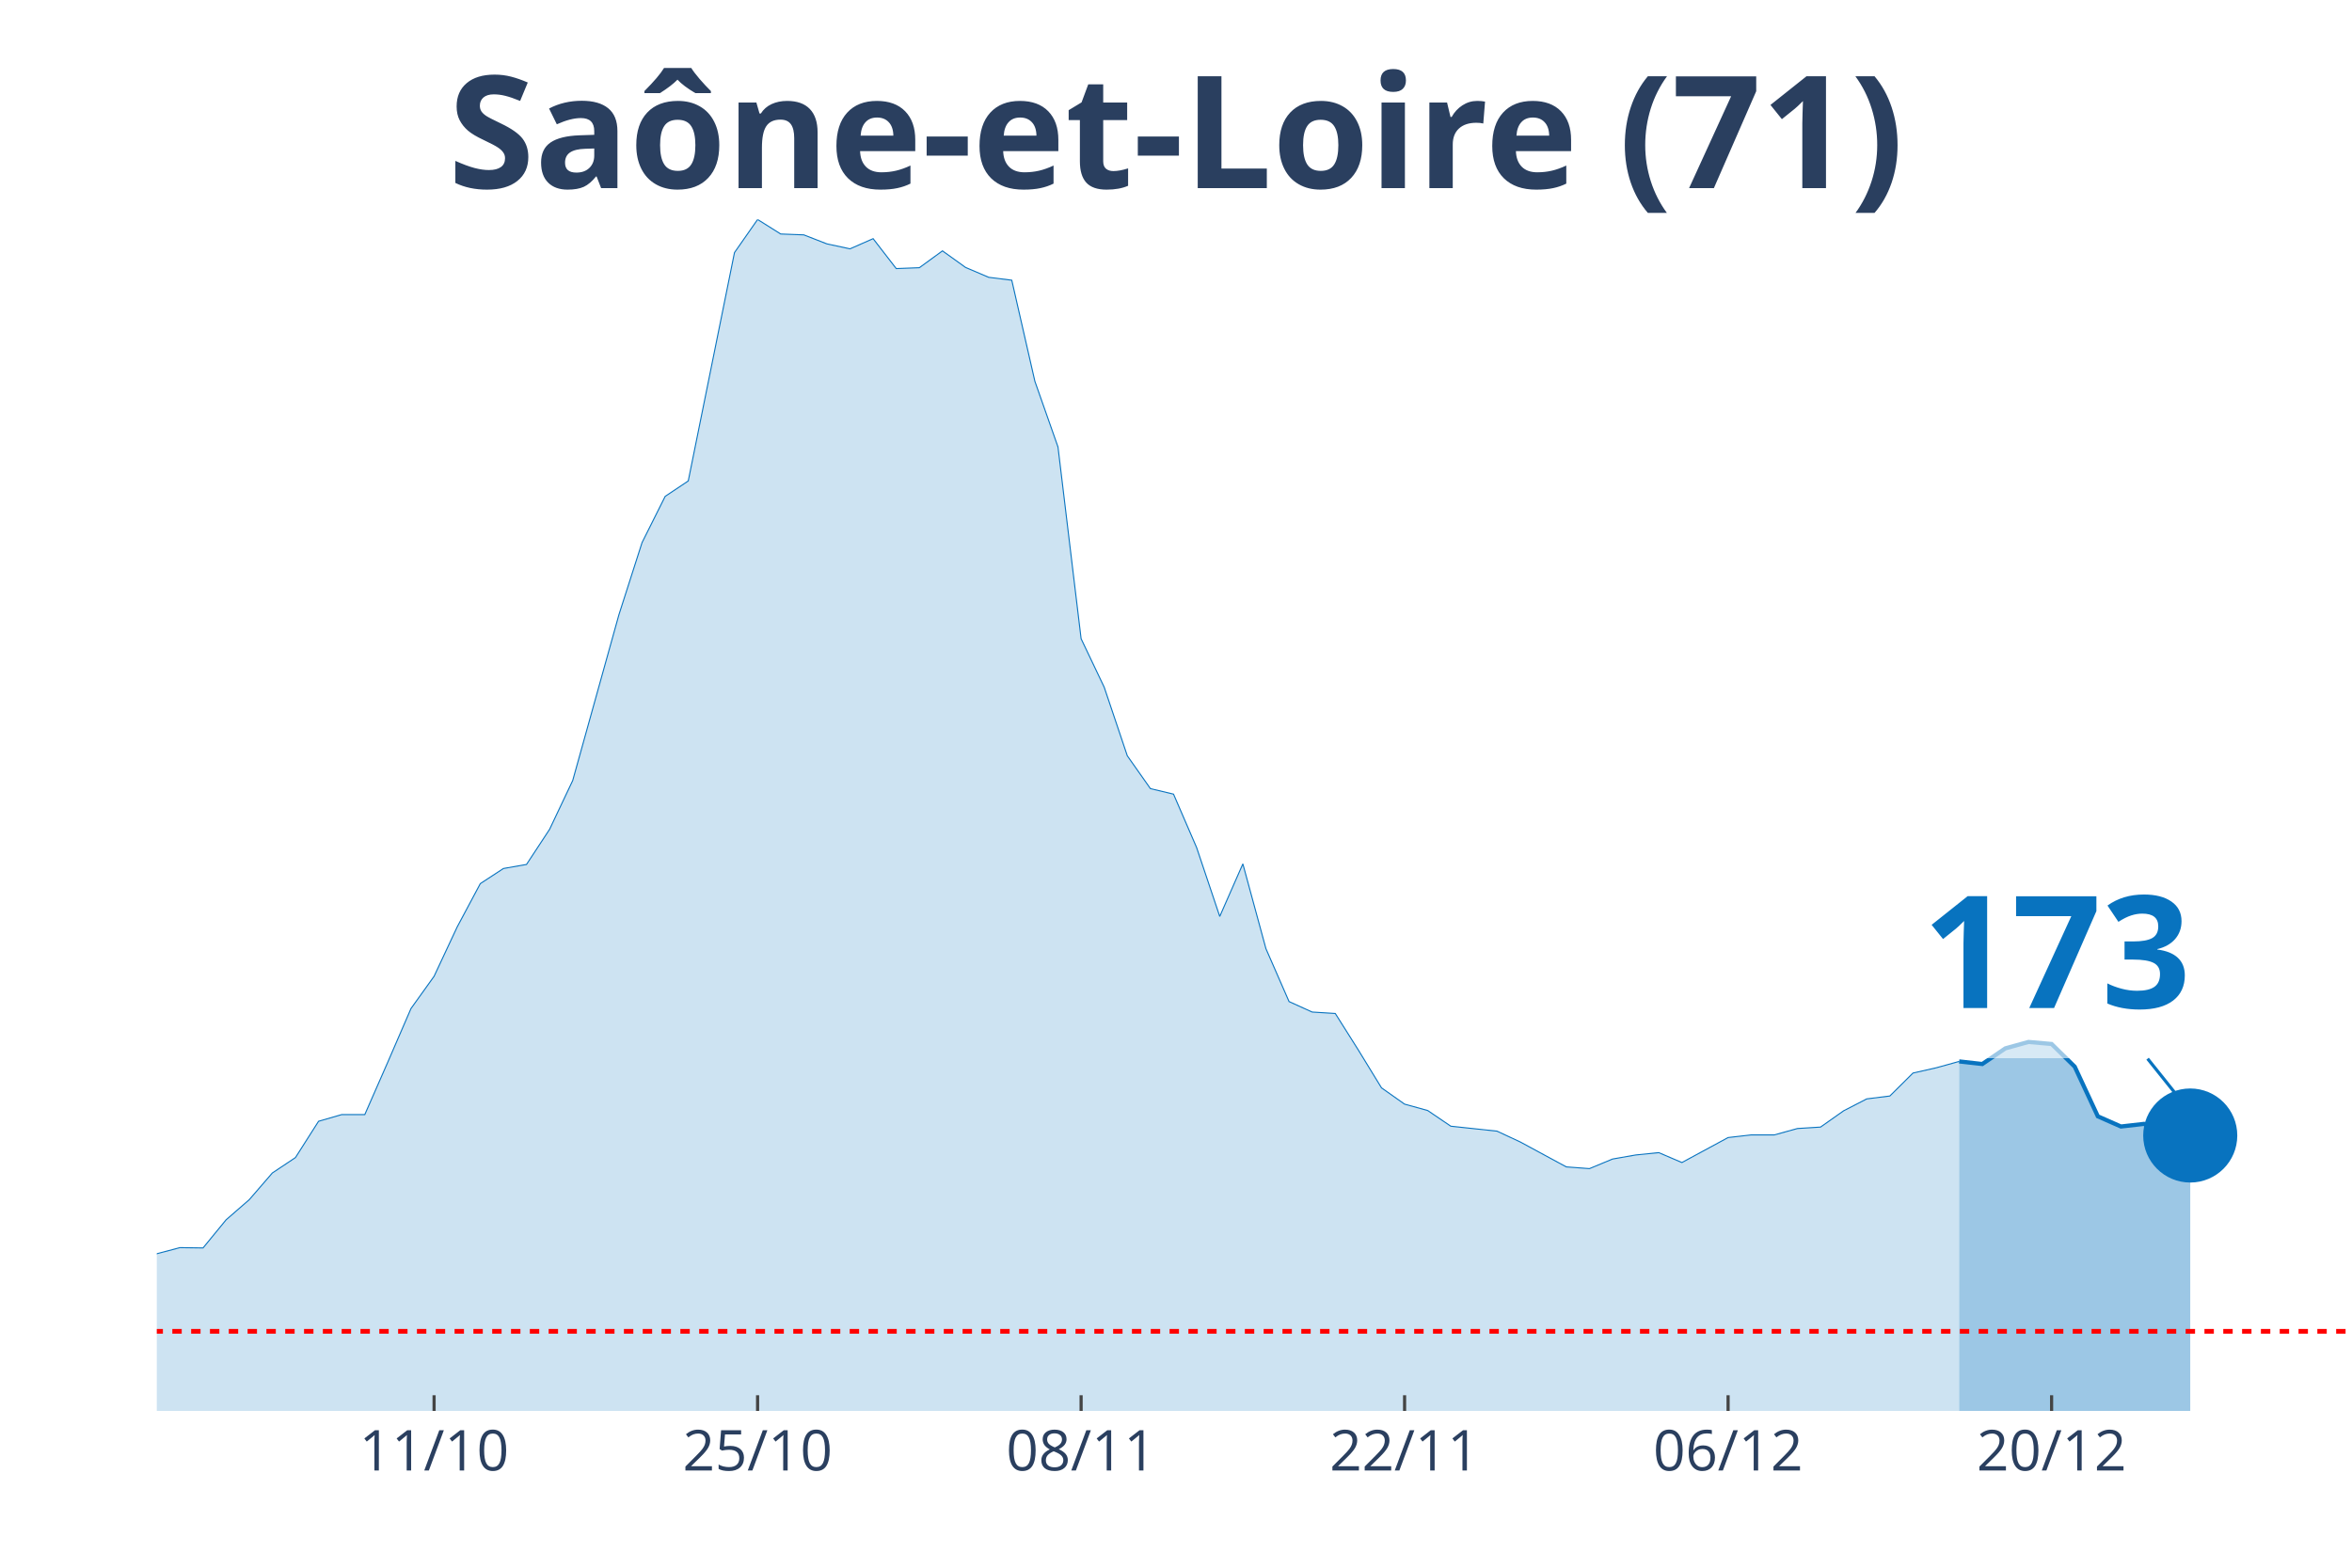
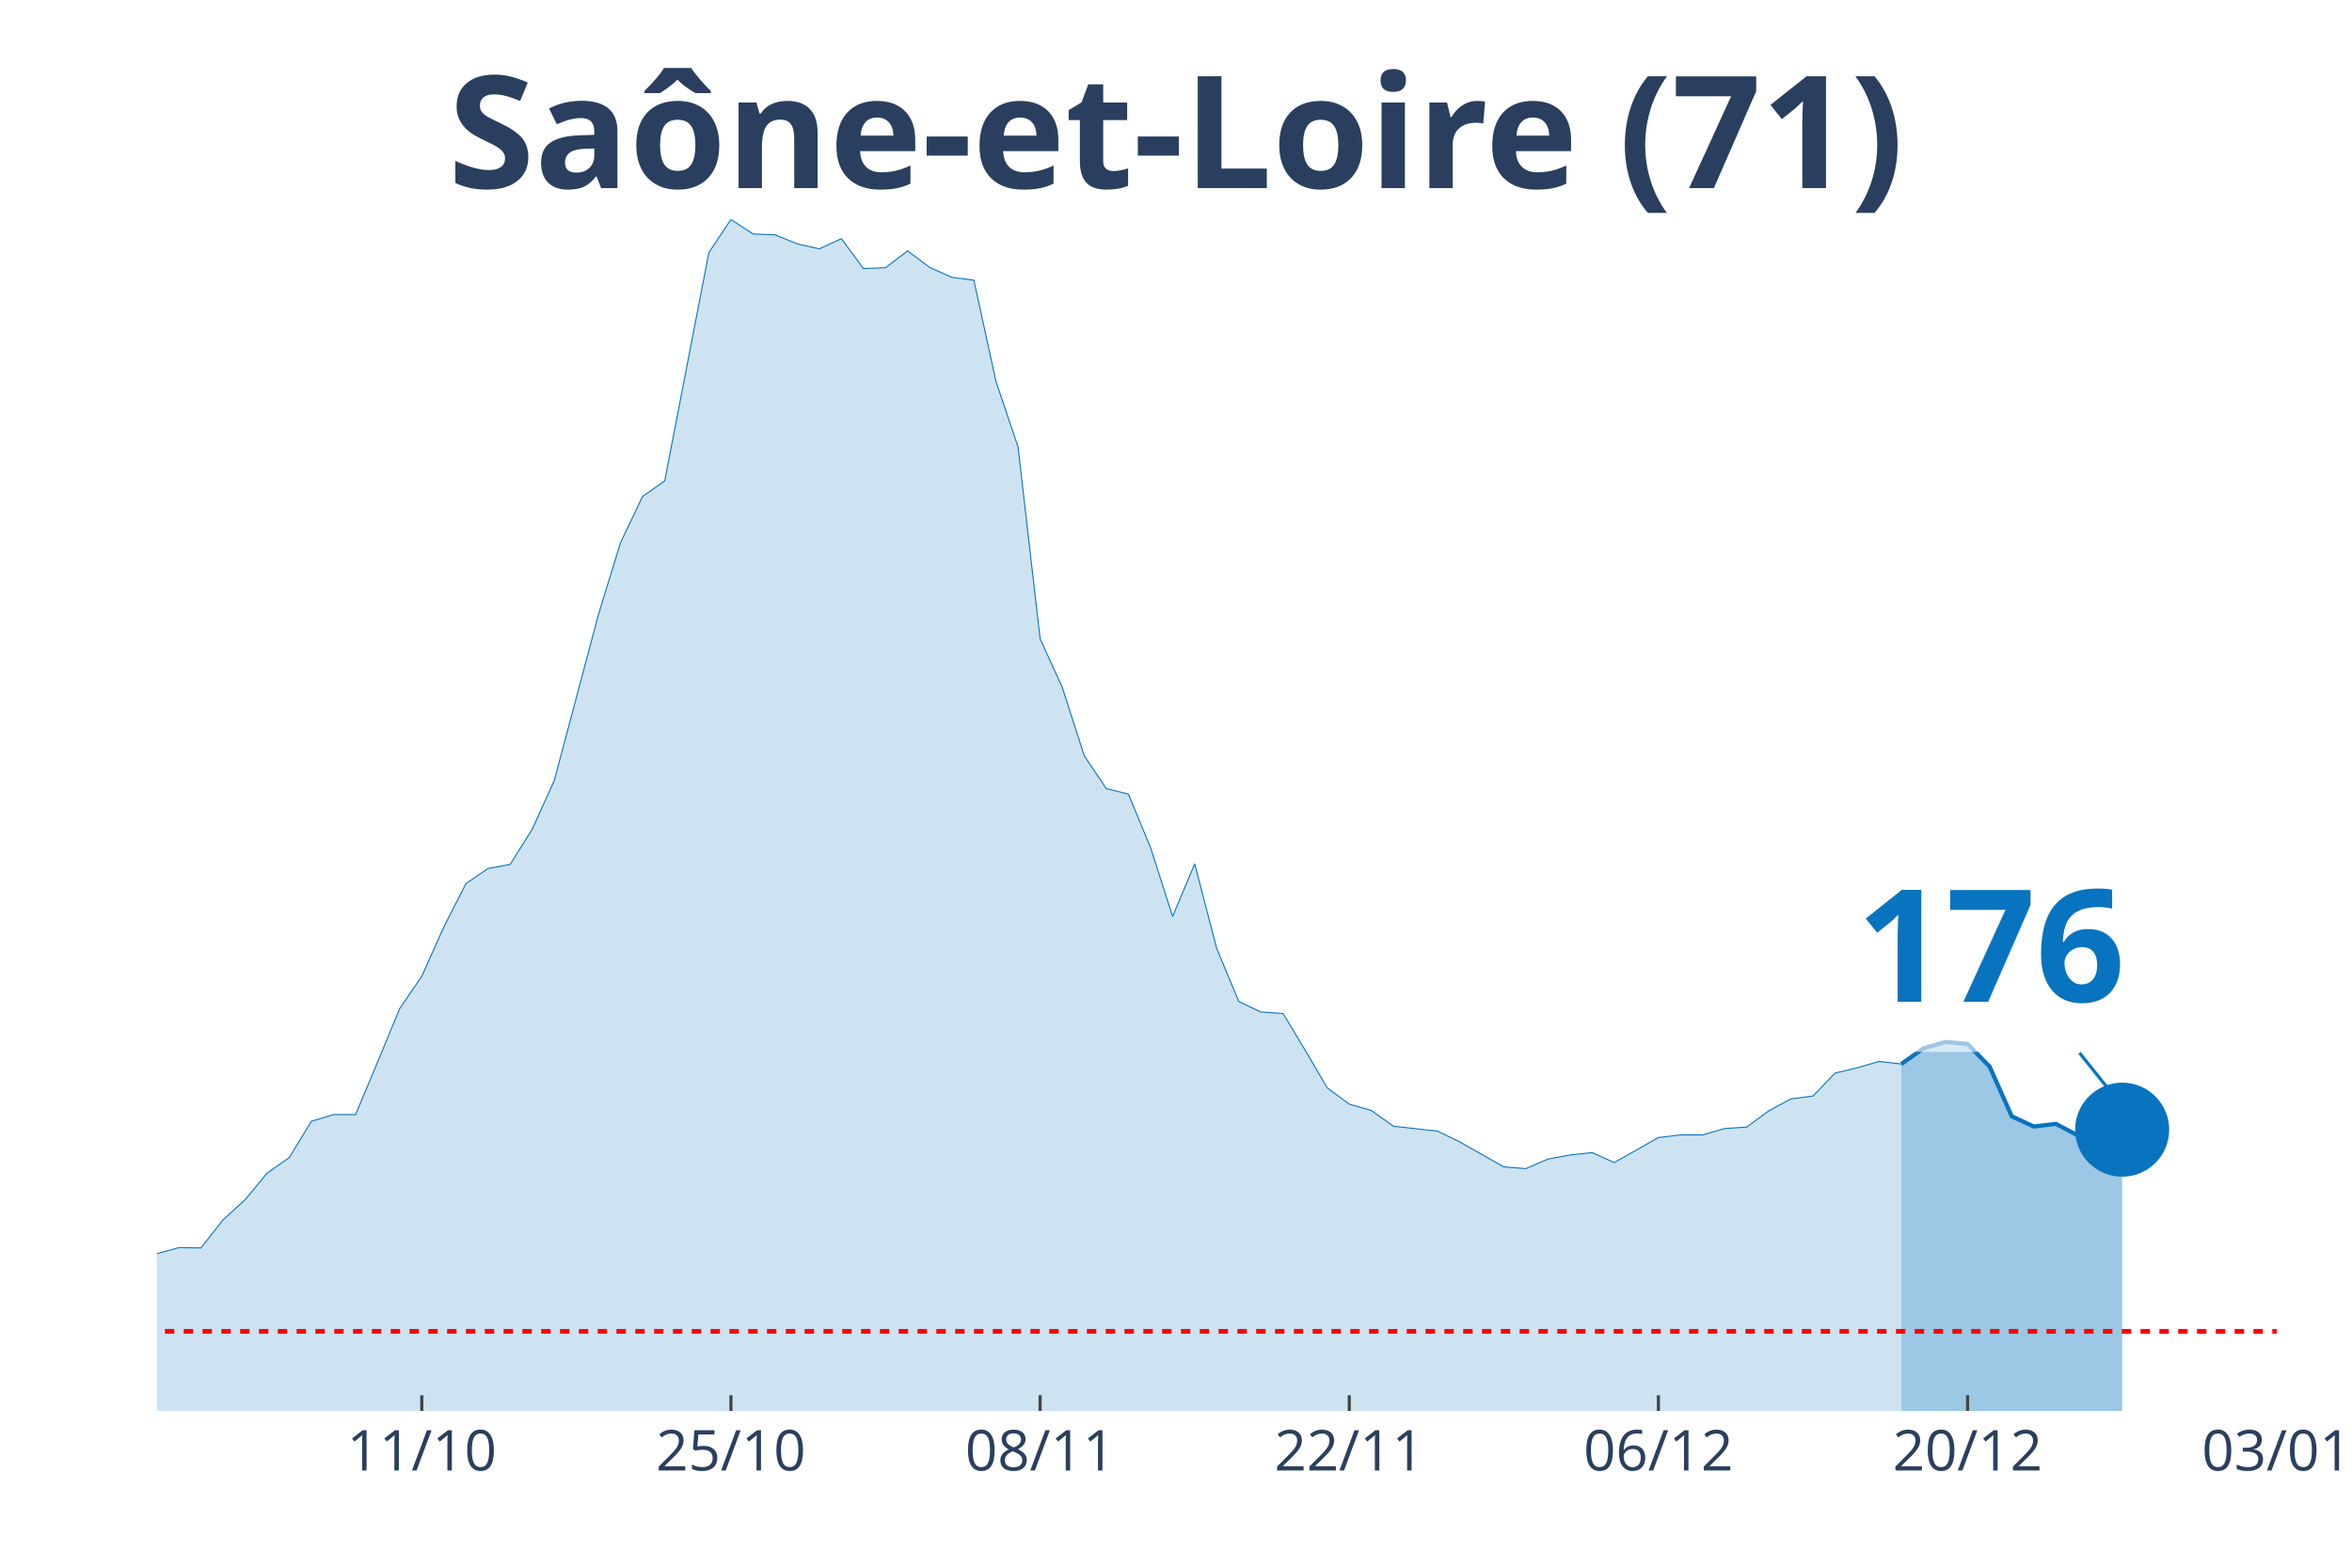
<svg xmlns="http://www.w3.org/2000/svg" class="main-svg" width="1125" height="750" style="" viewBox="0 0 750 500">
  <rect x="0" y="0" width="750" height="500" style="fill: rgb(0, 0, 0); fill-opacity: 0;" />
-   <defs id="defs-82b2ec">
+   <defs id="defs-b58a10">
    <g class="clips">
-       <clipPath id="clip82b2ecxyplot" class="plotclip">
-         <rect width="700" height="380" />
+       <clipPath id="clipb58a10xyplot" class="plotclip">
+         <rect width="676" height="380" />
      </clipPath>
-       <clipPath class="axesclip" id="clip82b2ecx">
-         <rect x="50" y="0" width="700" height="500" />
+       <clipPath class="axesclip" id="clipb58a10x">
+         <rect x="50" y="0" width="676" height="500" />
      </clipPath>
-       <clipPath class="axesclip" id="clip82b2ecy">
+       <clipPath class="axesclip" id="clipb58a10y">
        <rect x="0" y="70" width="750" height="380" />
      </clipPath>
-       <clipPath class="axesclip" id="clip82b2ecxy">
-         <rect x="50" y="70" width="700" height="380" />
+       <clipPath class="axesclip" id="clipb58a10xy">
+         <rect x="50" y="70" width="676" height="380" />
      </clipPath>
    </g>
    <g class="gradients" />
  </defs>
  <g class="bglayer">
-     <rect class="bg" x="50" y="70" width="700" height="380" style="fill: rgb(0, 0, 0); fill-opacity: 0; stroke-width: 0;" />
+     <rect class="bg" x="50" y="70" width="676" height="380" style="fill: rgb(0, 0, 0); fill-opacity: 0; stroke-width: 0;" />
  </g>
  <g class="layer-below">
    <g class="imagelayer" />
    <g class="shapelayer" />
  </g>
  <g class="cartesianlayer">
    <g class="subplot xy">
      <g class="layer-subplot">
        <g class="shapelayer" />
        <g class="imagelayer" />
      </g>
      <g class="gridlayer">
        <g class="x">
-           <path class="xgrid crisp" transform="translate(138.42,0)" d="M0,70v380" style="stroke: rgb(255, 255, 255); stroke-opacity: 1; stroke-width: 1px;" />
-           <path class="xgrid crisp" transform="translate(241.58,0)" d="M0,70v380" style="stroke: rgb(255, 255, 255); stroke-opacity: 1; stroke-width: 1px;" />
-           <path class="xgrid crisp" transform="translate(344.74,0)" d="M0,70v380" style="stroke: rgb(255, 255, 255); stroke-opacity: 1; stroke-width: 1px;" />
-           <path class="xgrid crisp" transform="translate(447.89,0)" d="M0,70v380" style="stroke: rgb(255, 255, 255); stroke-opacity: 1; stroke-width: 1px;" />
-           <path class="xgrid crisp" transform="translate(551.05,0)" d="M0,70v380" style="stroke: rgb(255, 255, 255); stroke-opacity: 1; stroke-width: 1px;" />
-           <path class="xgrid crisp" transform="translate(654.21,0)" d="M0,70v380" style="stroke: rgb(255, 255, 255); stroke-opacity: 1; stroke-width: 1px;" />
+           <path class="xgrid crisp" transform="translate(134.5,0)" d="M0,70v380" style="stroke: rgb(255, 255, 255); stroke-opacity: 1; stroke-width: 1px;" />
+           <path class="xgrid crisp" transform="translate(233.08,0)" d="M0,70v380" style="stroke: rgb(255, 255, 255); stroke-opacity: 1; stroke-width: 1px;" />
+           <path class="xgrid crisp" transform="translate(331.67,0)" d="M0,70v380" style="stroke: rgb(255, 255, 255); stroke-opacity: 1; stroke-width: 1px;" />
+           <path class="xgrid crisp" transform="translate(430.25,0)" d="M0,70v380" style="stroke: rgb(255, 255, 255); stroke-opacity: 1; stroke-width: 1px;" />
+           <path class="xgrid crisp" transform="translate(528.83,0)" d="M0,70v380" style="stroke: rgb(255, 255, 255); stroke-opacity: 1; stroke-width: 1px;" />
+           <path class="xgrid crisp" transform="translate(627.42,0)" d="M0,70v380" style="stroke: rgb(255, 255, 255); stroke-opacity: 1; stroke-width: 1px;" />
        </g>
        <g class="y" />
      </g>
      <g class="zerolinelayer" />
      <path class="xlines-below" />
      <path class="ylines-below" />
      <g class="overlines-below" />
      <g class="xaxislayer-below" />
      <g class="yaxislayer-below" />
      <g class="overaxes-below" />
-       <g class="plot" transform="translate(50, 70)" clip-path="url('#clip82b2ecxyplot')">
+       <g class="plot" transform="translate(50, 70)" clip-path="url('#clipb58a10xyplot')">
        <g class="scatterlayer mlayer">
-           <g class="trace scatter traced3cf3c" style="stroke-miterlimit: 2;">
+           <g class="trace scatter trace560af4" style="stroke-miterlimit: 2;">
            <g class="fills">
              <g>
-                 <path class="js-fill" d="M574.74,380L-1002.11,380L-1002.11,375L-810.53,379.44L-803.16,379.54L-383.16,377.87L-375.79,377.78L-302.11,371.85L-294.74,371.75L-228.42,367.31L-221.05,365.45L-169.47,355.26L-162.11,355.07L-154.74,352.85L-147.37,353.87L-140,353.5L-132.63,350.81L-117.89,348.4L-110.53,344.7L-95.79,346.92L-88.42,346.92L-81.05,347.75L-73.68,345.44L-58.95,347.29L-51.58,345.9L-36.84,344.7L-29.47,344.7L-22.11,344.97L-14.74,341.18L-7.37,336.91L0,329.87L7.37,327.92L14.74,328.02L22.11,319.03L29.47,312.64L36.84,304.11L44.21,299.2L51.58,287.62L58.95,285.49L66.32,285.49L73.68,268.71L81.05,251.67L88.42,241.38L95.79,225.63L103.16,211.82L110.53,207L117.89,205.71L125.26,194.49L132.63,178.93L147.37,126.02L154.74,103.04L162.11,88.31L169.47,83.39L184.21,10.56L191.58,0L198.95,4.63L206.32,4.91L213.68,7.78L221.05,9.36L228.42,6.12L235.79,15.66L243.16,15.38L250.53,10.01L257.89,15.29L265.26,18.44L272.63,19.37L280,51.61L287.37,72.55L294.74,133.71L302.11,149.18L309.47,171.05L316.84,181.52L324.21,183.28L331.58,200.33L338.95,222.29L346.32,205.52L353.68,232.58L361.05,249.44L368.42,252.78L375.79,253.24L383.16,264.92L390.53,276.96L397.89,282.15L405.26,284.19L412.63,289.19L427.37,290.77L434.74,294.2L449.47,302.17L456.84,302.72L464.21,299.66L471.58,298.37L478.95,297.62L486.32,300.78L501.05,292.81L508.42,291.97L515.79,291.97L523.16,289.93L530.53,289.47L537.89,284.28L545.26,280.48L552.63,279.56L560,272.24L567.37,270.57L574.74,268.53" style="fill: rgb(8, 115, 191); fill-opacity: 0.2; stroke-width: 0;" />
+                 <path class="js-fill" d="M556.29,380L-957.67,380L-957.67,375L-781.62,379.54L-774.58,379.44L-443.62,378.52L-436.58,378.61L-330.96,376.11L-323.92,374.72L-281.67,371.75L-274.62,371.48L-218.29,367.31L-211.25,365.45L-161.96,355.26L-154.92,355.07L-147.87,352.85L-140.83,353.87L-133.79,353.5L-126.75,350.81L-112.67,348.4L-105.62,344.7L-91.54,346.92L-84.5,346.92L-77.46,347.75L-70.42,345.44L-56.33,347.29L-49.29,345.9L-35.21,344.7L-28.17,344.7L-21.12,344.97L-14.08,341.18L-7.04,336.91L0,329.87L7.04,327.92L14.08,328.02L21.13,319.03L28.17,312.64L35.21,304.11L42.25,299.2L49.29,287.62L56.33,285.49L63.38,285.49L70.42,268.71L77.46,251.67L84.5,241.38L91.54,225.63L98.58,211.82L105.63,207L112.67,205.71L119.71,194.49L126.75,178.93L140.83,126.02L147.88,103.04L154.92,88.31L161.96,83.39L176.04,10.56L183.08,0L190.13,4.63L197.17,4.91L204.21,7.78L211.25,9.36L218.29,6.12L225.33,15.66L232.38,15.38L239.42,10.01L246.46,15.29L253.5,18.44L260.54,19.37L267.58,51.61L274.63,72.55L281.67,133.71L288.71,149.18L295.75,171.05L302.79,181.52L309.83,183.28L316.88,200.33L323.92,222.29L330.96,205.52L338,232.58L345.04,249.44L352.08,252.78L359.13,253.24L366.17,264.92L373.21,276.96L380.25,282.15L387.29,284.19L394.33,289.19L408.42,290.77L415.46,294.2L429.54,302.17L436.58,302.72L443.63,299.66L450.67,298.37L457.71,297.62L464.75,300.78L478.83,292.81L485.88,291.97L492.92,291.97L499.96,289.93L507,289.47L514.04,284.28L521.08,280.48L528.13,279.56L535.17,272.24L542.21,270.57L549.25,268.53L556.29,269.36" style="fill: rgb(8, 115, 191); fill-opacity: 0.2; stroke-width: 0;" />
              </g>
            </g>
            <g class="errorbars" />
            <g class="lines">
-               <path class="js-line" d="M-1002.11,375L-810.53,379.44L-803.16,379.54L-383.16,377.87L-375.79,377.78L-302.11,371.85L-294.74,371.75L-228.42,367.31L-221.05,365.45L-169.47,355.26L-162.11,355.07L-154.74,352.85L-147.37,353.87L-140,353.5L-132.63,350.81L-117.89,348.4L-110.53,344.7L-95.79,346.92L-88.42,346.92L-81.05,347.75L-73.68,345.44L-58.95,347.29L-51.58,345.9L-36.84,344.7L-29.47,344.7L-22.11,344.97L-14.74,341.18L-7.37,336.91L0,329.87L7.37,327.92L14.74,328.02L22.11,319.03L29.47,312.64L36.84,304.11L44.21,299.2L51.58,287.62L58.95,285.49L66.32,285.49L73.68,268.71L81.05,251.67L88.42,241.38L95.79,225.63L103.16,211.82L110.53,207L117.89,205.71L125.26,194.49L132.63,178.93L147.37,126.02L154.74,103.04L162.11,88.31L169.47,83.39L184.21,10.56L191.58,0L198.95,4.63L206.32,4.91L213.68,7.78L221.05,9.36L228.42,6.12L235.79,15.66L243.16,15.38L250.53,10.01L257.89,15.29L265.26,18.44L272.63,19.37L280,51.61L287.37,72.55L294.74,133.71L302.11,149.18L309.47,171.05L316.84,181.52L324.21,183.28L331.58,200.33L338.95,222.29L346.32,205.52L353.68,232.58L361.05,249.44L368.42,252.78L375.79,253.24L383.16,264.92L390.53,276.96L397.89,282.15L405.26,284.19L412.63,289.19L427.37,290.77L434.74,294.2L449.47,302.17L456.84,302.72L464.21,299.66L471.58,298.37L478.95,297.62L486.32,300.78L501.05,292.81L508.42,291.97L515.79,291.97L523.16,289.93L530.53,289.47L537.89,284.28L545.26,280.48L552.63,279.56L560,272.24L567.37,270.57L574.74,268.53" style="vector-effect: non-scaling-stroke; fill: none; stroke: rgb(8, 115, 191); stroke-opacity: 1; stroke-width: 0.5px; opacity: 1;" />
+               <path class="js-line" d="M-957.67,375L-781.62,379.54L-774.58,379.44L-443.62,378.52L-436.58,378.61L-330.96,376.11L-323.92,374.72L-281.67,371.75L-274.62,371.48L-218.29,367.31L-211.25,365.45L-161.96,355.26L-154.92,355.07L-147.87,352.85L-140.83,353.87L-133.79,353.5L-126.75,350.81L-112.67,348.4L-105.62,344.7L-91.54,346.92L-84.5,346.92L-77.46,347.75L-70.42,345.44L-56.33,347.29L-49.29,345.9L-35.21,344.7L-28.17,344.7L-21.12,344.97L-14.08,341.18L-7.04,336.91L0,329.87L7.04,327.92L14.08,328.02L21.13,319.03L28.17,312.64L35.21,304.11L42.25,299.2L49.29,287.62L56.33,285.49L63.38,285.49L70.42,268.71L77.46,251.67L84.5,241.38L91.54,225.63L98.58,211.82L105.63,207L112.67,205.71L119.71,194.49L126.75,178.93L140.83,126.02L147.88,103.04L154.92,88.31L161.96,83.39L176.04,10.56L183.08,0L190.13,4.63L197.17,4.91L204.21,7.78L211.25,9.36L218.29,6.12L225.33,15.66L232.38,15.38L239.42,10.01L246.46,15.29L253.5,18.44L260.54,19.37L267.58,51.61L274.63,72.55L281.67,133.71L288.71,149.18L295.75,171.05L302.79,181.52L309.83,183.28L316.88,200.33L323.92,222.29L330.96,205.52L338,232.58L345.04,249.44L352.08,252.78L359.13,253.24L366.17,264.92L373.21,276.96L380.25,282.15L387.29,284.19L394.33,289.19L408.42,290.77L415.46,294.2L429.54,302.17L436.58,302.72L443.63,299.66L450.67,298.37L457.71,297.62L464.75,300.78L478.83,292.81L485.88,291.97L492.92,291.97L499.96,289.93L507,289.47L514.04,284.28L521.08,280.48L528.13,279.56L535.17,272.24L542.21,270.57L549.25,268.53L556.29,269.36" style="vector-effect: non-scaling-stroke; fill: none; stroke: rgb(8, 115, 191); stroke-opacity: 1; stroke-width: 0.5px; opacity: 1;" />
            </g>
            <g class="points" />
            <g class="text" />
          </g>
-           <g class="trace scatter trace3e3bf7" style="stroke-miterlimit: 2;">
+           <g class="trace scatter trace802057" style="stroke-miterlimit: 2;">
            <g class="fills">
              <g>
-                 <path class="js-fill" d="M648.42,380L574.74,380L574.74,268.53L582.11,269.36L589.47,264.36L596.84,262.32L604.21,262.97L611.58,270.2L618.95,286.04L626.32,289.29L633.68,288.45L641.05,292.16L648.42,292.16" style="fill: rgb(8, 115, 191); fill-opacity: 0.4; stroke-width: 0;" />
+                 <path class="js-fill" d="M626.71,380L556.29,380L556.29,269.36L563.33,264.36L570.37,262.32L577.42,262.97L584.46,270.2L591.5,286.04L598.54,289.29L605.58,288.45L612.62,292.16L619.67,292.16L626.71,290.3" style="fill: rgb(8, 115, 191); fill-opacity: 0.4; stroke-width: 0;" />
              </g>
            </g>
            <g class="errorbars" />
            <g class="lines">
-               <path class="js-line" d="M574.74,268.53L582.11,269.36L589.47,264.36L596.84,262.32L604.21,262.97L611.58,270.2L618.95,286.04L626.32,289.29L633.68,288.45L641.05,292.16L648.42,292.16" style="vector-effect: non-scaling-stroke; fill: none; stroke: rgb(8, 115, 191); stroke-opacity: 1; stroke-width: 2px; opacity: 1;" />
+               <path class="js-line" d="M556.29,269.36L563.33,264.36L570.37,262.32L577.42,262.97L584.46,270.2L591.5,286.04L598.54,289.29L605.58,288.45L612.62,292.16L619.67,292.16L626.71,290.3" style="vector-effect: non-scaling-stroke; fill: none; stroke: rgb(8, 115, 191); stroke-opacity: 1; stroke-width: 2px; opacity: 1;" />
            </g>
            <g class="points" />
            <g class="text" />
          </g>
-           <g class="trace scatter trace1eb196" style="stroke-miterlimit: 2; opacity: 1;">
+           <g class="trace scatter trace670d2e" style="stroke-miterlimit: 2; opacity: 1;">
            <g class="fills" />
            <g class="errorbars" />
            <g class="lines" />
            <g class="points">
-               <path class="point" transform="translate(648.42,292.16)" d="M15,0A15,15 0 1,1 0,-15A15,15 0 0,1 15,0Z" style="opacity: 1; stroke-width: 0px; fill: rgb(8, 115, 191); fill-opacity: 1;" />
+               <path class="point" transform="translate(626.71,290.3)" d="M15,0A15,15 0 1,1 0,-15A15,15 0 0,1 15,0Z" style="opacity: 1; stroke-width: 0px; fill: rgb(8, 115, 191); fill-opacity: 1;" />
            </g>
            <g class="text" />
          </g>
        </g>
      </g>
      <g class="overplot" />
      <path class="xlines-above crisp" style="fill: none; stroke-width: 1px; stroke: rgb(0, 0, 0); stroke-opacity: 0;" d="" />
      <path class="ylines-above crisp" style="fill: none;" d="M0,0" />
      <g class="overlines-above" />
      <g class="xaxislayer-above">
-         <path class="xtick ticks crisp" d="M0,450v-5" transform="translate(138.42,0)" style="stroke: rgb(68, 68, 68); stroke-opacity: 1; stroke-width: 1px;" />
-         <path class="xtick ticks crisp" d="M0,450v-5" transform="translate(241.58,0)" style="stroke: rgb(68, 68, 68); stroke-opacity: 1; stroke-width: 1px;" />
-         <path class="xtick ticks crisp" d="M0,450v-5" transform="translate(344.74,0)" style="stroke: rgb(68, 68, 68); stroke-opacity: 1; stroke-width: 1px;" />
-         <path class="xtick ticks crisp" d="M0,450v-5" transform="translate(447.89,0)" style="stroke: rgb(68, 68, 68); stroke-opacity: 1; stroke-width: 1px;" />
-         <path class="xtick ticks crisp" d="M0,450v-5" transform="translate(551.05,0)" style="stroke: rgb(68, 68, 68); stroke-opacity: 1; stroke-width: 1px;" />
-         <path class="xtick ticks crisp" d="M0,450v-5" transform="translate(654.21,0)" style="stroke: rgb(68, 68, 68); stroke-opacity: 1; stroke-width: 1px;" />
+         <path class="xtick ticks crisp" d="M0,450v-5" transform="translate(134.5,0)" style="stroke: rgb(68, 68, 68); stroke-opacity: 1; stroke-width: 1px;" />
+         <path class="xtick ticks crisp" d="M0,450v-5" transform="translate(233.08,0)" style="stroke: rgb(68, 68, 68); stroke-opacity: 1; stroke-width: 1px;" />
+         <path class="xtick ticks crisp" d="M0,450v-5" transform="translate(331.67,0)" style="stroke: rgb(68, 68, 68); stroke-opacity: 1; stroke-width: 1px;" />
+         <path class="xtick ticks crisp" d="M0,450v-5" transform="translate(430.25,0)" style="stroke: rgb(68, 68, 68); stroke-opacity: 1; stroke-width: 1px;" />
+         <path class="xtick ticks crisp" d="M0,450v-5" transform="translate(528.83,0)" style="stroke: rgb(68, 68, 68); stroke-opacity: 1; stroke-width: 1px;" />
+         <path class="xtick ticks crisp" d="M0,450v-5" transform="translate(627.42,0)" style="stroke: rgb(68, 68, 68); stroke-opacity: 1; stroke-width: 1px;" />
        <g class="xtick">
-           <text text-anchor="middle" x="0" y="469" transform="translate(138.42,0)" style="font-family: 'Open Sans', verdana, arial, sans-serif; font-size: 18px; fill: rgb(42, 63, 95); fill-opacity: 1; white-space: pre;">11/10</text>
+           <text text-anchor="middle" x="0" y="469" transform="translate(134.5,0)" style="font-family: 'Open Sans', verdana, arial, sans-serif; font-size: 18px; fill: rgb(42, 63, 95); fill-opacity: 1; white-space: pre;">11/10</text>
        </g>
        <g class="xtick">
-           <text text-anchor="middle" x="0" y="469" transform="translate(241.58,0)" style="font-family: 'Open Sans', verdana, arial, sans-serif; font-size: 18px; fill: rgb(42, 63, 95); fill-opacity: 1; white-space: pre;">25/10</text>
+           <text text-anchor="middle" x="0" y="469" transform="translate(233.08,0)" style="font-family: 'Open Sans', verdana, arial, sans-serif; font-size: 18px; fill: rgb(42, 63, 95); fill-opacity: 1; white-space: pre;">25/10</text>
        </g>
        <g class="xtick">
-           <text text-anchor="middle" x="0" y="469" transform="translate(344.74,0)" style="font-family: 'Open Sans', verdana, arial, sans-serif; font-size: 18px; fill: rgb(42, 63, 95); fill-opacity: 1; white-space: pre;">08/11</text>
+           <text text-anchor="middle" x="0" y="469" transform="translate(331.67,0)" style="font-family: 'Open Sans', verdana, arial, sans-serif; font-size: 18px; fill: rgb(42, 63, 95); fill-opacity: 1; white-space: pre;">08/11</text>
        </g>
        <g class="xtick">
-           <text text-anchor="middle" x="0" y="469" transform="translate(447.89,0)" style="font-family: 'Open Sans', verdana, arial, sans-serif; font-size: 18px; fill: rgb(42, 63, 95); fill-opacity: 1; white-space: pre;">22/11</text>
+           <text text-anchor="middle" x="0" y="469" transform="translate(430.25,0)" style="font-family: 'Open Sans', verdana, arial, sans-serif; font-size: 18px; fill: rgb(42, 63, 95); fill-opacity: 1; white-space: pre;">22/11</text>
        </g>
        <g class="xtick">
-           <text text-anchor="middle" x="0" y="469" transform="translate(551.05,0)" style="font-family: 'Open Sans', verdana, arial, sans-serif; font-size: 18px; fill: rgb(42, 63, 95); fill-opacity: 1; white-space: pre;">06/12</text>
+           <text text-anchor="middle" x="0" y="469" transform="translate(528.83,0)" style="font-family: 'Open Sans', verdana, arial, sans-serif; font-size: 18px; fill: rgb(42, 63, 95); fill-opacity: 1; white-space: pre;">06/12</text>
        </g>
        <g class="xtick">
-           <text text-anchor="middle" x="0" y="469" transform="translate(654.21,0)" style="font-family: 'Open Sans', verdana, arial, sans-serif; font-size: 18px; fill: rgb(42, 63, 95); fill-opacity: 1; white-space: pre;">20/12</text>
+           <text text-anchor="middle" x="0" y="469" transform="translate(627.42,0)" style="font-family: 'Open Sans', verdana, arial, sans-serif; font-size: 18px; fill: rgb(42, 63, 95); fill-opacity: 1; white-space: pre;">20/12</text>
+         </g>
+         <g class="xtick">
+           <text text-anchor="middle" x="0" y="469" transform="translate(726,0)" style="font-family: 'Open Sans', verdana, arial, sans-serif; font-size: 18px; fill: rgb(42, 63, 95); fill-opacity: 1; white-space: pre;">03/01</text>
        </g>
      </g>
      <g class="yaxislayer-above" />
      <g class="overaxes-above" />
    </g>
  </g>
  <g class="polarlayer" />
  <g class="ternarylayer" />
  <g class="geolayer" />
  <g class="funnelarealayer" />
  <g class="pielayer" />
  <g class="treemaplayer" />
  <g class="sunburstlayer" />
  <g class="glimages" />
-   <defs id="topdefs-82b2ec">
+   <defs id="topdefs-b58a10">
    <g class="clips" />
  </defs>
  <g class="layer-above">
    <g class="imagelayer" />
    <g class="shapelayer">
-       <path data-index="0" fill-rule="evenodd" d="M-4091.05,424.62L1295.26,424.62" clip-path="url('#clip82b2ecxy')" style="opacity: 1; stroke: rgb(255, 0, 0); stroke-opacity: 1; fill: rgb(0, 0, 0); fill-opacity: 0; stroke-dasharray: 3px, 3px; stroke-width: 1.5px;" />
+       <path data-index="0" fill-rule="evenodd" d="M-3907.42,424.62L1240.04,424.62" clip-path="url('#clipb58a10xy')" style="opacity: 1; stroke: rgb(255, 0, 0); stroke-opacity: 1; fill: rgb(0, 0, 0); fill-opacity: 0; stroke-dasharray: 3px, 3px; stroke-width: 1.5px;" />
    </g>
  </g>
  <g class="infolayer">
    <g class="g-gtitle">
      <text class="gtitle" x="375" y="25" text-anchor="middle" dy="0.7em" style="font-family: 'Open Sans', verdana, arial, sans-serif; font-size: 50px; fill: rgb(42, 63, 95); opacity: 1; font-weight: normal; white-space: pre;">
        <tspan style="font-weight:bold">Saône-et-Loire (71)</tspan>
      </text>
    </g>
    <g class="g-xtitle" />
    <g class="annotation" data-index="0" style="opacity: 1;">
-       <g class="annotation-text-g" transform="rotate(0,656.42,302.16)">
-         <g class="cursor-pointer" transform="translate(598, 266)">
+       <g class="annotation-text-g" transform="rotate(0,634.71,300.3)">
+         <g class="cursor-pointer" transform="translate(577, 264)">
          <rect class="bg" x="0.5" y="0.5" width="115" height="71" style="stroke-width: 1px; stroke: rgb(0, 0, 0); stroke-opacity: 0; fill: rgb(255, 255, 255); fill-opacity: 0.6;" />
          <text class="annotation-text" text-anchor="middle" x="57.812" y="55.5" style="font-family: 'Open Sans', verdana, arial, sans-serif; font-size: 50px; fill: rgb(8, 115, 191); fill-opacity: 1; white-space: pre;">
-             <tspan style="font-weight:bold">173 </tspan>
+             <tspan style="font-weight:bold">176 </tspan>
          </text>
        </g>
      </g>
      <g class="annotation-arrow-g" style="opacity: 1;">
-         <path d="M684.82,337.66L696.42,352.16" style="stroke-width: 1px; stroke: rgb(8, 115, 191); stroke-opacity: 1; stroke-dasharray: 0px, 0px, 18.569px, 18.569px;" />
+         <path d="M663.11,335.8L674.71,350.3" style="stroke-width: 1px; stroke: rgb(8, 115, 191); stroke-opacity: 1; stroke-dasharray: 0px, 0px, 18.569px, 18.569px;" />
      </g>
    </g>
  </g>
</svg>
